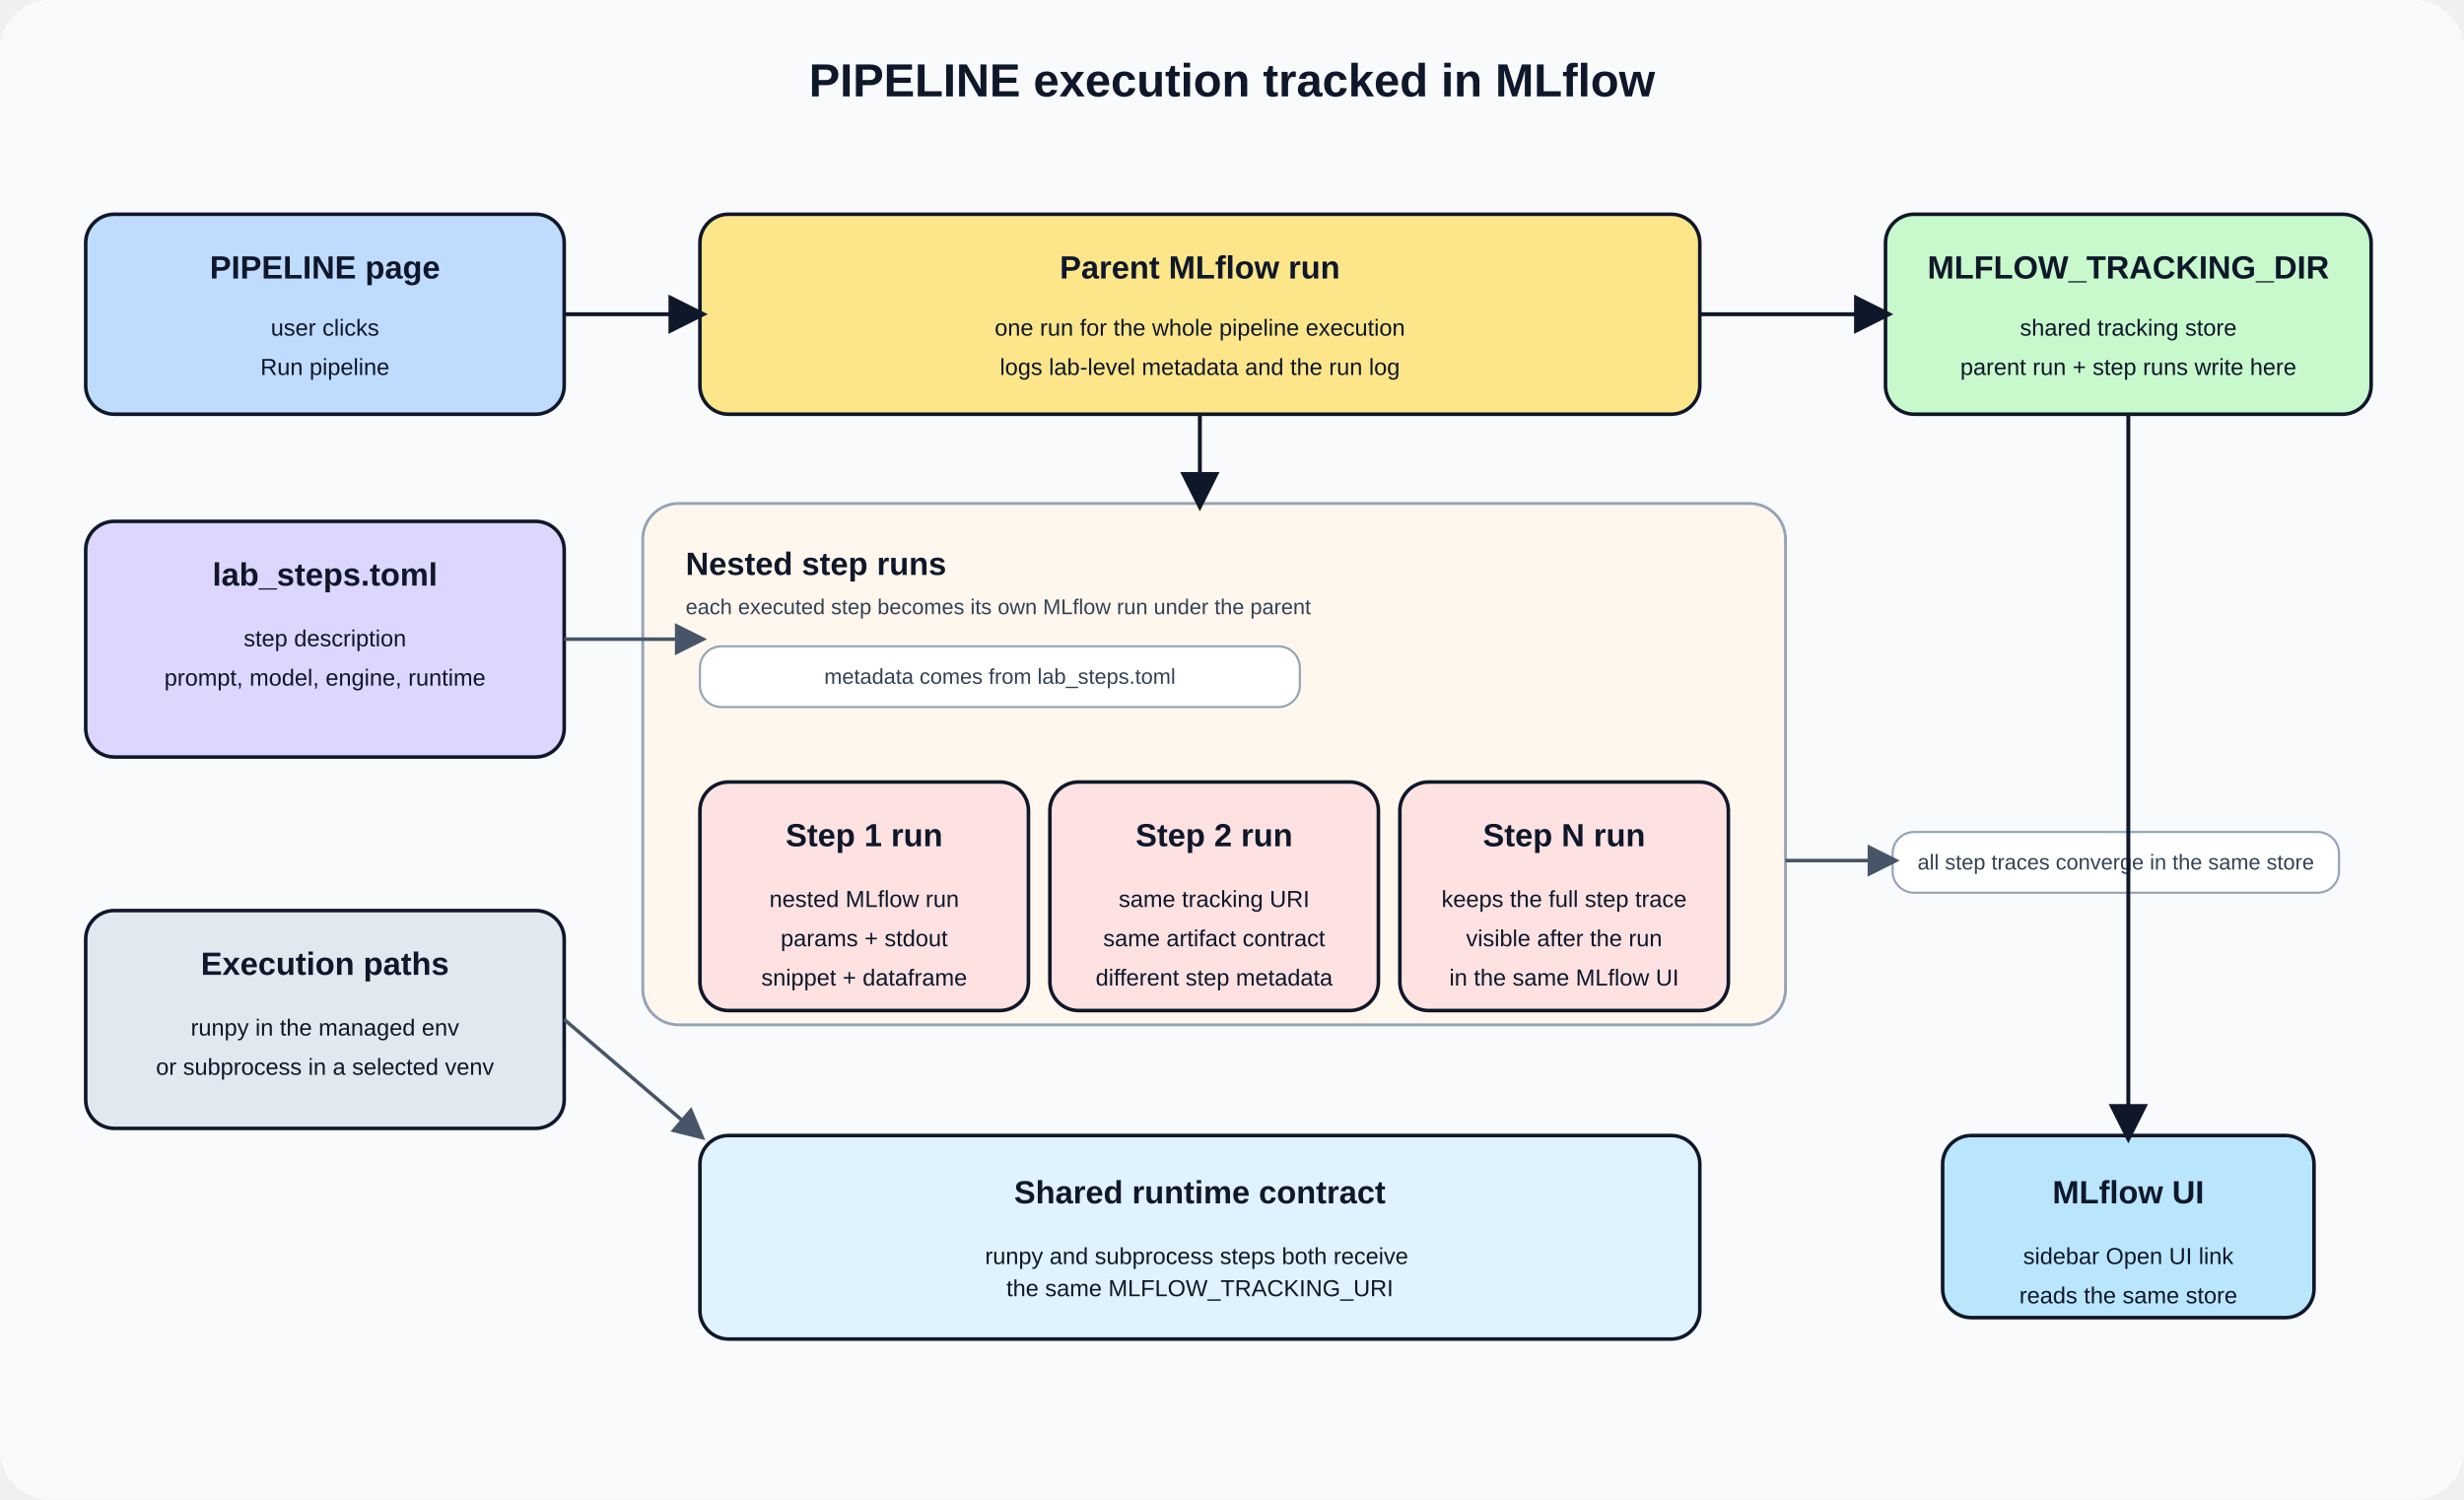
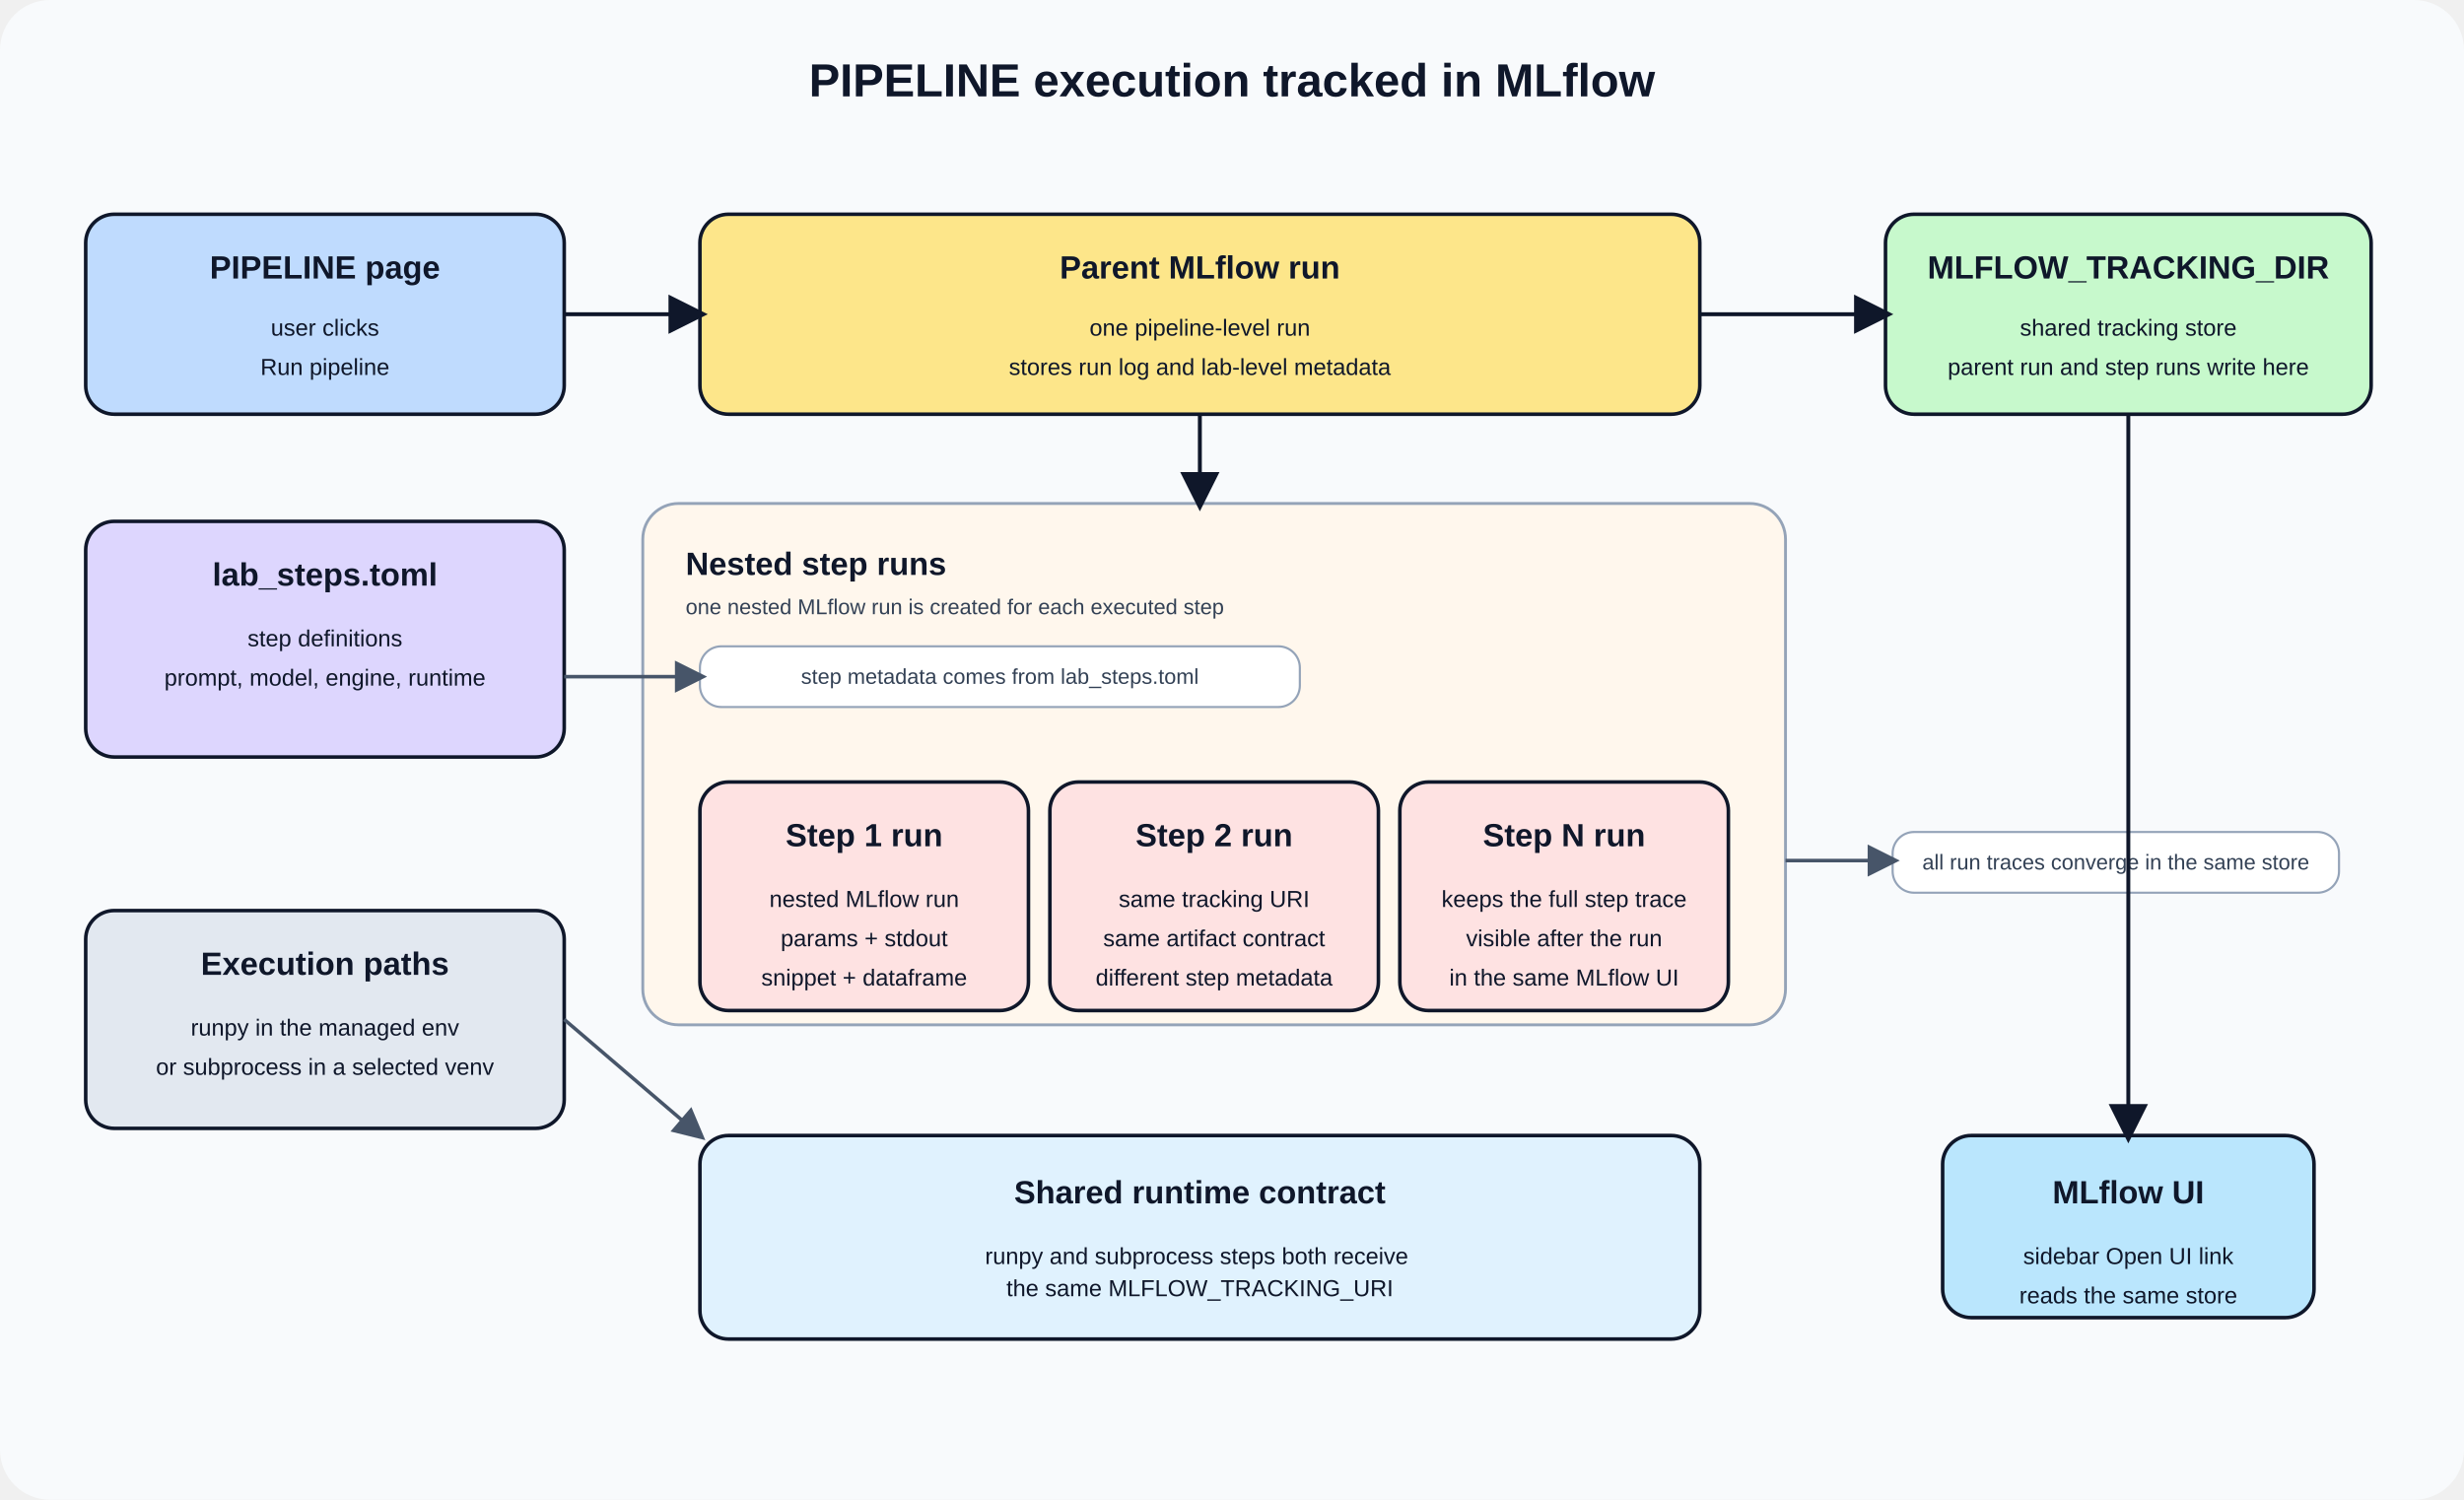
<svg xmlns="http://www.w3.org/2000/svg" width="1380" height="840" viewBox="0 0 1380 840" role="img" aria-labelledby="title desc">
  <defs>
    <style>
      text { font-family: Arial, Helvetica, sans-serif; fill: #0f172a; }
      .box { stroke: #0f172a; stroke-width: 2; rx: 16; ry: 16; }
      .panel { stroke: #94a3b8; stroke-width: 1.6; rx: 20; ry: 20; }
      .title { font-size: 26px; font-weight: 700; }
      .caption { font-size: 18px; font-weight: 700; }
      .body { font-size: 13px; }
      .small { font-size: 12px; }
      .muted { fill: #334155; }
      .arrow { stroke: #0f172a; stroke-width: 2.2; fill: none; marker-end: url(#arrow); }
      .soft-arrow { stroke: #475569; stroke-width: 2; fill: none; marker-end: url(#arrow-soft); }
      .pill { fill: #ffffff; stroke: #94a3b8; stroke-width: 1.2; rx: 12; ry: 12; }
    </style>
    <marker id="arrow" markerWidth="10" markerHeight="10" refX="8" refY="5" orient="auto" markerUnits="strokeWidth">
      <path d="M0,0 L10,5 L0,10 z" fill="#0f172a" />
    </marker>
    <marker id="arrow-soft" markerWidth="9" markerHeight="9" refX="7" refY="4.5" orient="auto" markerUnits="strokeWidth">
      <path d="M0,0 L9,4.5 L0,9 z" fill="#475569" />
    </marker>
  </defs>
  <rect width="100%" height="100%" fill="#f8fafc" rx="28" ry="28" />
  <text class="title" x="690" y="54" text-anchor="middle">PIPELINE execution tracked in MLflow</text>
  <g transform="translate(48,120)">
    <rect class="box" width="268" height="112" fill="#bfdbfe" />
    <text class="caption" x="134" y="36" text-anchor="middle">PIPELINE page</text>
    <text class="body" x="134" y="68" text-anchor="middle">user clicks</text>
    <text class="body" x="134" y="90" text-anchor="middle">Run pipeline</text>
  </g>
  <g transform="translate(48,292)">
    <rect class="box" width="268" height="132" fill="#ddd6fe" />
    <text class="caption" x="134" y="36" text-anchor="middle">lab_steps.toml</text>
-     <text class="body" x="134" y="70" text-anchor="middle">step description</text>
+     <text class="body" x="134" y="70" text-anchor="middle">step definitions</text>
    <text class="body" x="134" y="92" text-anchor="middle">prompt, model, engine, runtime</text>
  </g>
  <g transform="translate(48,510)">
    <rect class="box" width="268" height="122" fill="#e2e8f0" />
    <text class="caption" x="134" y="36" text-anchor="middle">Execution paths</text>
    <text class="body" x="134" y="70" text-anchor="middle">runpy in the managed env</text>
    <text class="body" x="134" y="92" text-anchor="middle">or subprocess in a selected venv</text>
  </g>
  <g transform="translate(392,120)">
    <rect class="box" width="560" height="112" fill="#fde68a" />
    <text class="caption" x="280" y="36" text-anchor="middle">Parent MLflow run</text>
-     <text class="body" x="280" y="68" text-anchor="middle">one run for the whole pipeline execution</text>
-     <text class="body" x="280" y="90" text-anchor="middle">logs lab-level metadata and the run log</text>
+     <text class="body" x="280" y="68" text-anchor="middle">one pipeline-level run</text>
+     <text class="body" x="280" y="90" text-anchor="middle">stores run log and lab-level metadata</text>
  </g>
  <g transform="translate(360,282)">
    <rect class="panel" width="640" height="292" fill="#fff7ed" />
    <text class="caption" x="24" y="40">Nested step runs</text>
-     <text class="small muted" x="24" y="62">each executed step becomes its own MLflow run under the parent</text>
+     <text class="small muted" x="24" y="62">one nested MLflow run is created for each executed step</text>
  </g>
  <rect class="pill" x="392" y="362" width="336" height="34" />
-   <text class="small muted" x="560" y="383" text-anchor="middle">metadata comes from lab_steps.toml</text>
+   <text class="small muted" x="560" y="383" text-anchor="middle">step metadata comes from lab_steps.toml</text>
  <g transform="translate(392,438)">
    <rect class="box" width="184" height="128" fill="#fee2e2" />
    <text class="caption" x="92" y="36" text-anchor="middle">Step 1 run</text>
    <text class="body" x="92" y="70" text-anchor="middle">nested MLflow run</text>
    <text class="body" x="92" y="92" text-anchor="middle">params + stdout</text>
    <text class="body" x="92" y="114" text-anchor="middle">snippet + dataframe</text>
  </g>
  <g transform="translate(588,438)">
    <rect class="box" width="184" height="128" fill="#fee2e2" />
    <text class="caption" x="92" y="36" text-anchor="middle">Step 2 run</text>
    <text class="body" x="92" y="70" text-anchor="middle">same tracking URI</text>
    <text class="body" x="92" y="92" text-anchor="middle">same artifact contract</text>
    <text class="body" x="92" y="114" text-anchor="middle">different step metadata</text>
  </g>
  <g transform="translate(784,438)">
    <rect class="box" width="184" height="128" fill="#fee2e2" />
    <text class="caption" x="92" y="36" text-anchor="middle">Step N run</text>
    <text class="body" x="92" y="70" text-anchor="middle">keeps the full step trace</text>
    <text class="body" x="92" y="92" text-anchor="middle">visible after the run</text>
    <text class="body" x="92" y="114" text-anchor="middle">in the same MLflow UI</text>
  </g>
  <g transform="translate(392,636)">
    <rect class="box" width="560" height="114" fill="#e0f2fe" />
    <text class="caption" x="280" y="38" text-anchor="middle">Shared runtime contract</text>
    <text class="body" x="280" y="72" text-anchor="middle">
      <tspan x="280" dy="0">runpy and subprocess steps both receive</tspan>
      <tspan x="280" dy="18">the same MLFLOW_TRACKING_URI</tspan>
    </text>
  </g>
  <g transform="translate(1056,120)">
    <rect class="box" width="272" height="112" fill="#c7f9cc" />
    <text class="caption" x="136" y="36" text-anchor="middle">MLFLOW_TRACKING_DIR</text>
    <text class="body" x="136" y="68" text-anchor="middle">shared tracking store</text>
-     <text class="body" x="136" y="90" text-anchor="middle">parent run + step runs write here</text>
+     <text class="body" x="136" y="90" text-anchor="middle">parent run and step runs write here</text>
  </g>
  <rect class="pill" x="1060" y="466" width="250" height="34" />
-   <text class="small muted" x="1185" y="487" text-anchor="middle">all step traces converge in the same store</text>
+   <text class="small muted" x="1185" y="487" text-anchor="middle">all run traces converge in the same store</text>
  <g transform="translate(1088,636)">
    <rect class="box" width="208" height="102" fill="#bae6fd" />
    <text class="caption" x="104" y="38" text-anchor="middle">MLflow UI</text>
    <text class="body" x="104" y="72" text-anchor="middle">sidebar Open UI link</text>
    <text class="body" x="104" y="94" text-anchor="middle">reads the same store</text>
  </g>
  <path class="arrow" d="M316,176 H392" />
-   <path class="soft-arrow" d="M316,358 H392" />
+   <path class="soft-arrow" d="M316,379 H392" />
  <path class="soft-arrow" d="M316,571 L392,636" />
  <path class="arrow" d="M672,232 V282" />
  <path class="arrow" d="M952,176 H1056" />
  <path class="soft-arrow" d="M1000,482 H1060" />
  <path class="arrow" d="M1192,232 V636" />
</svg>
